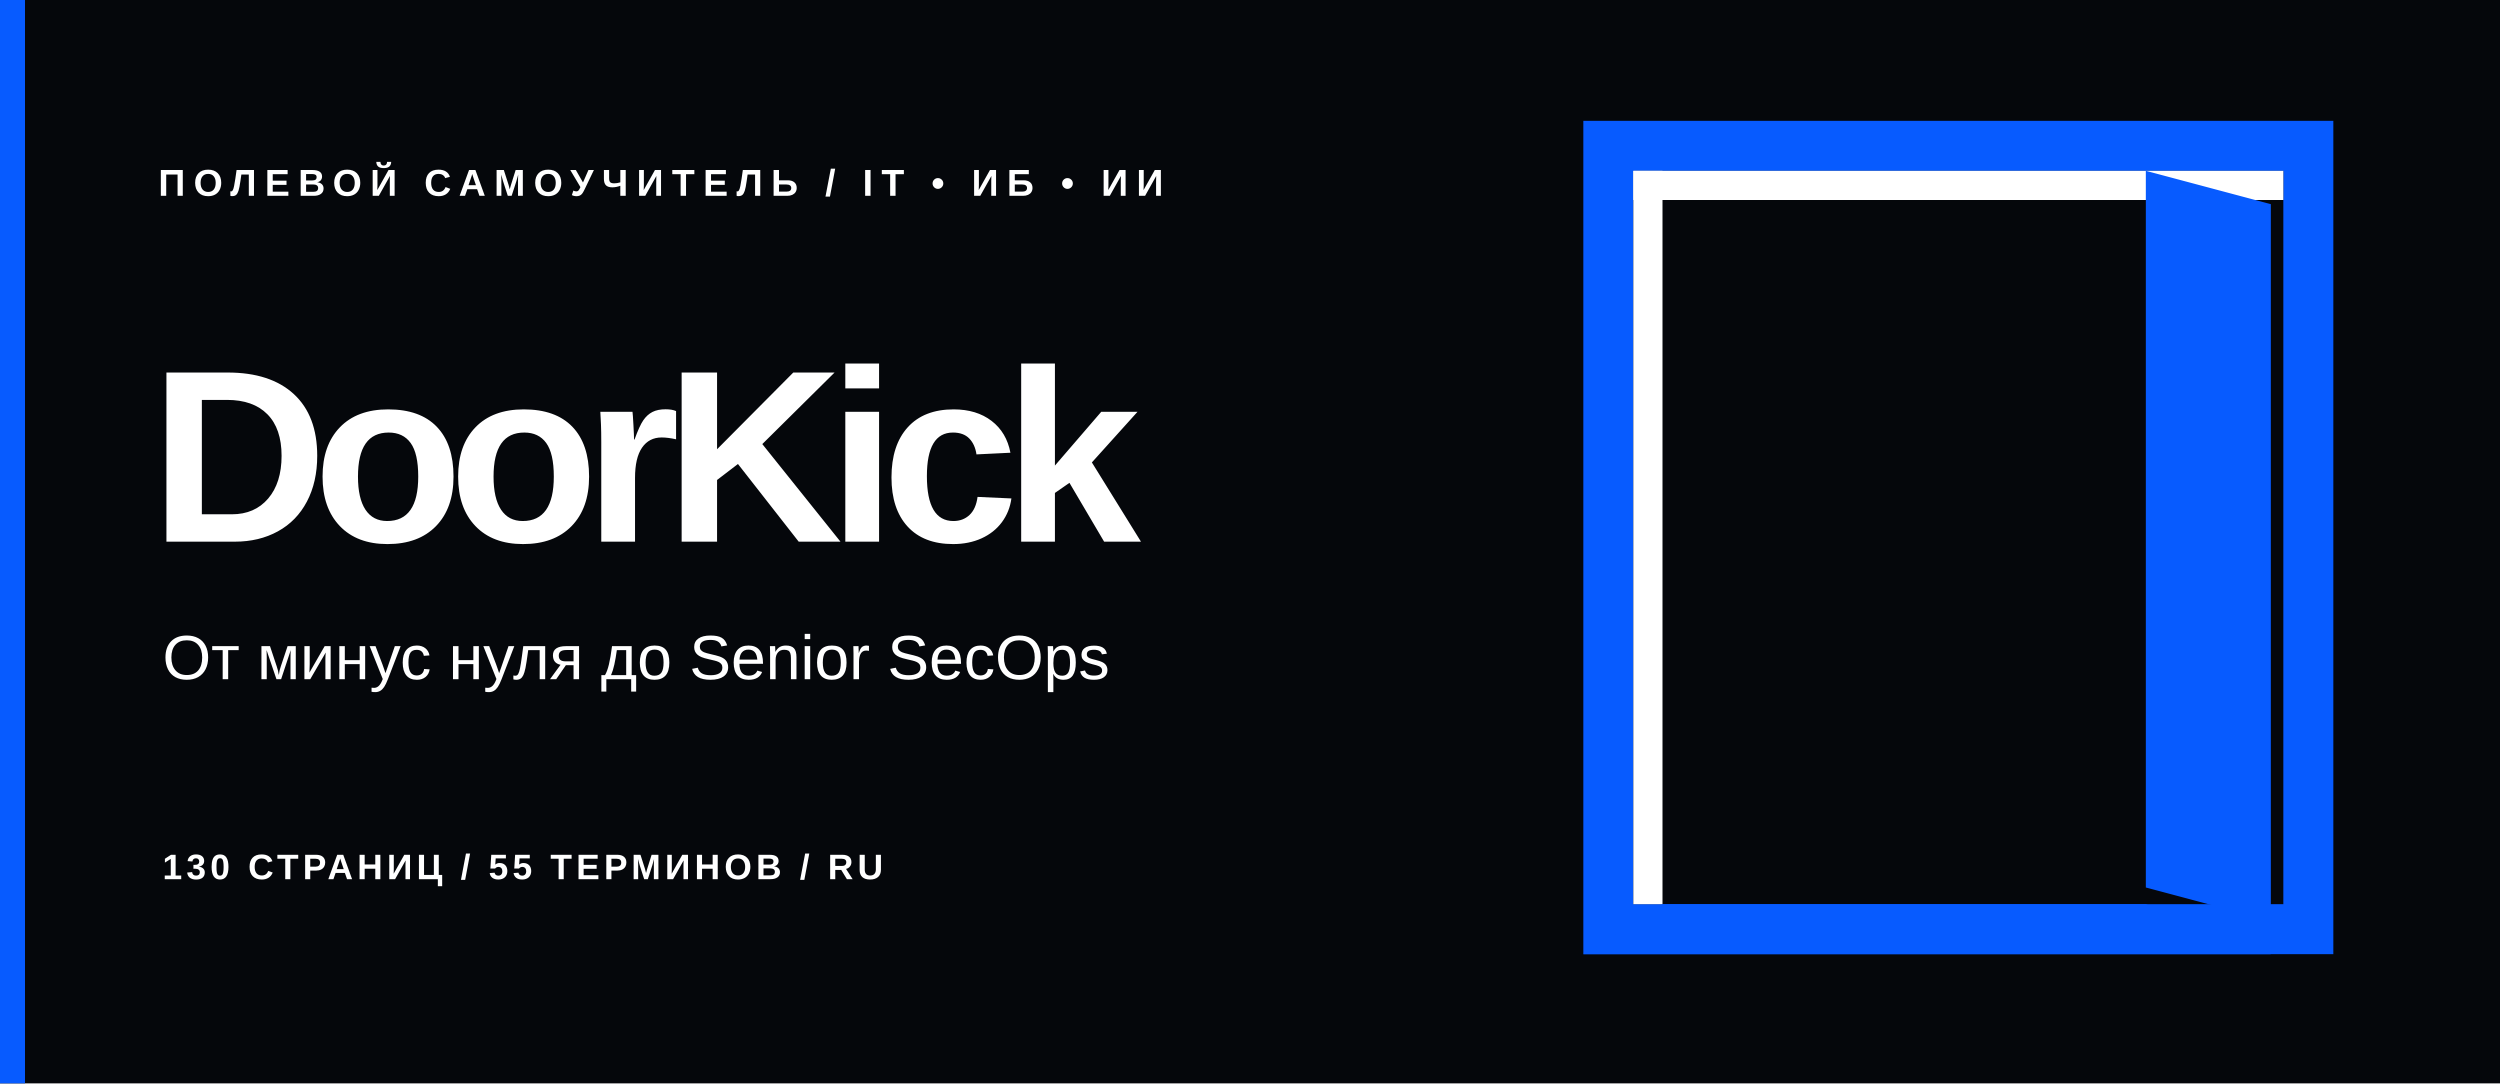
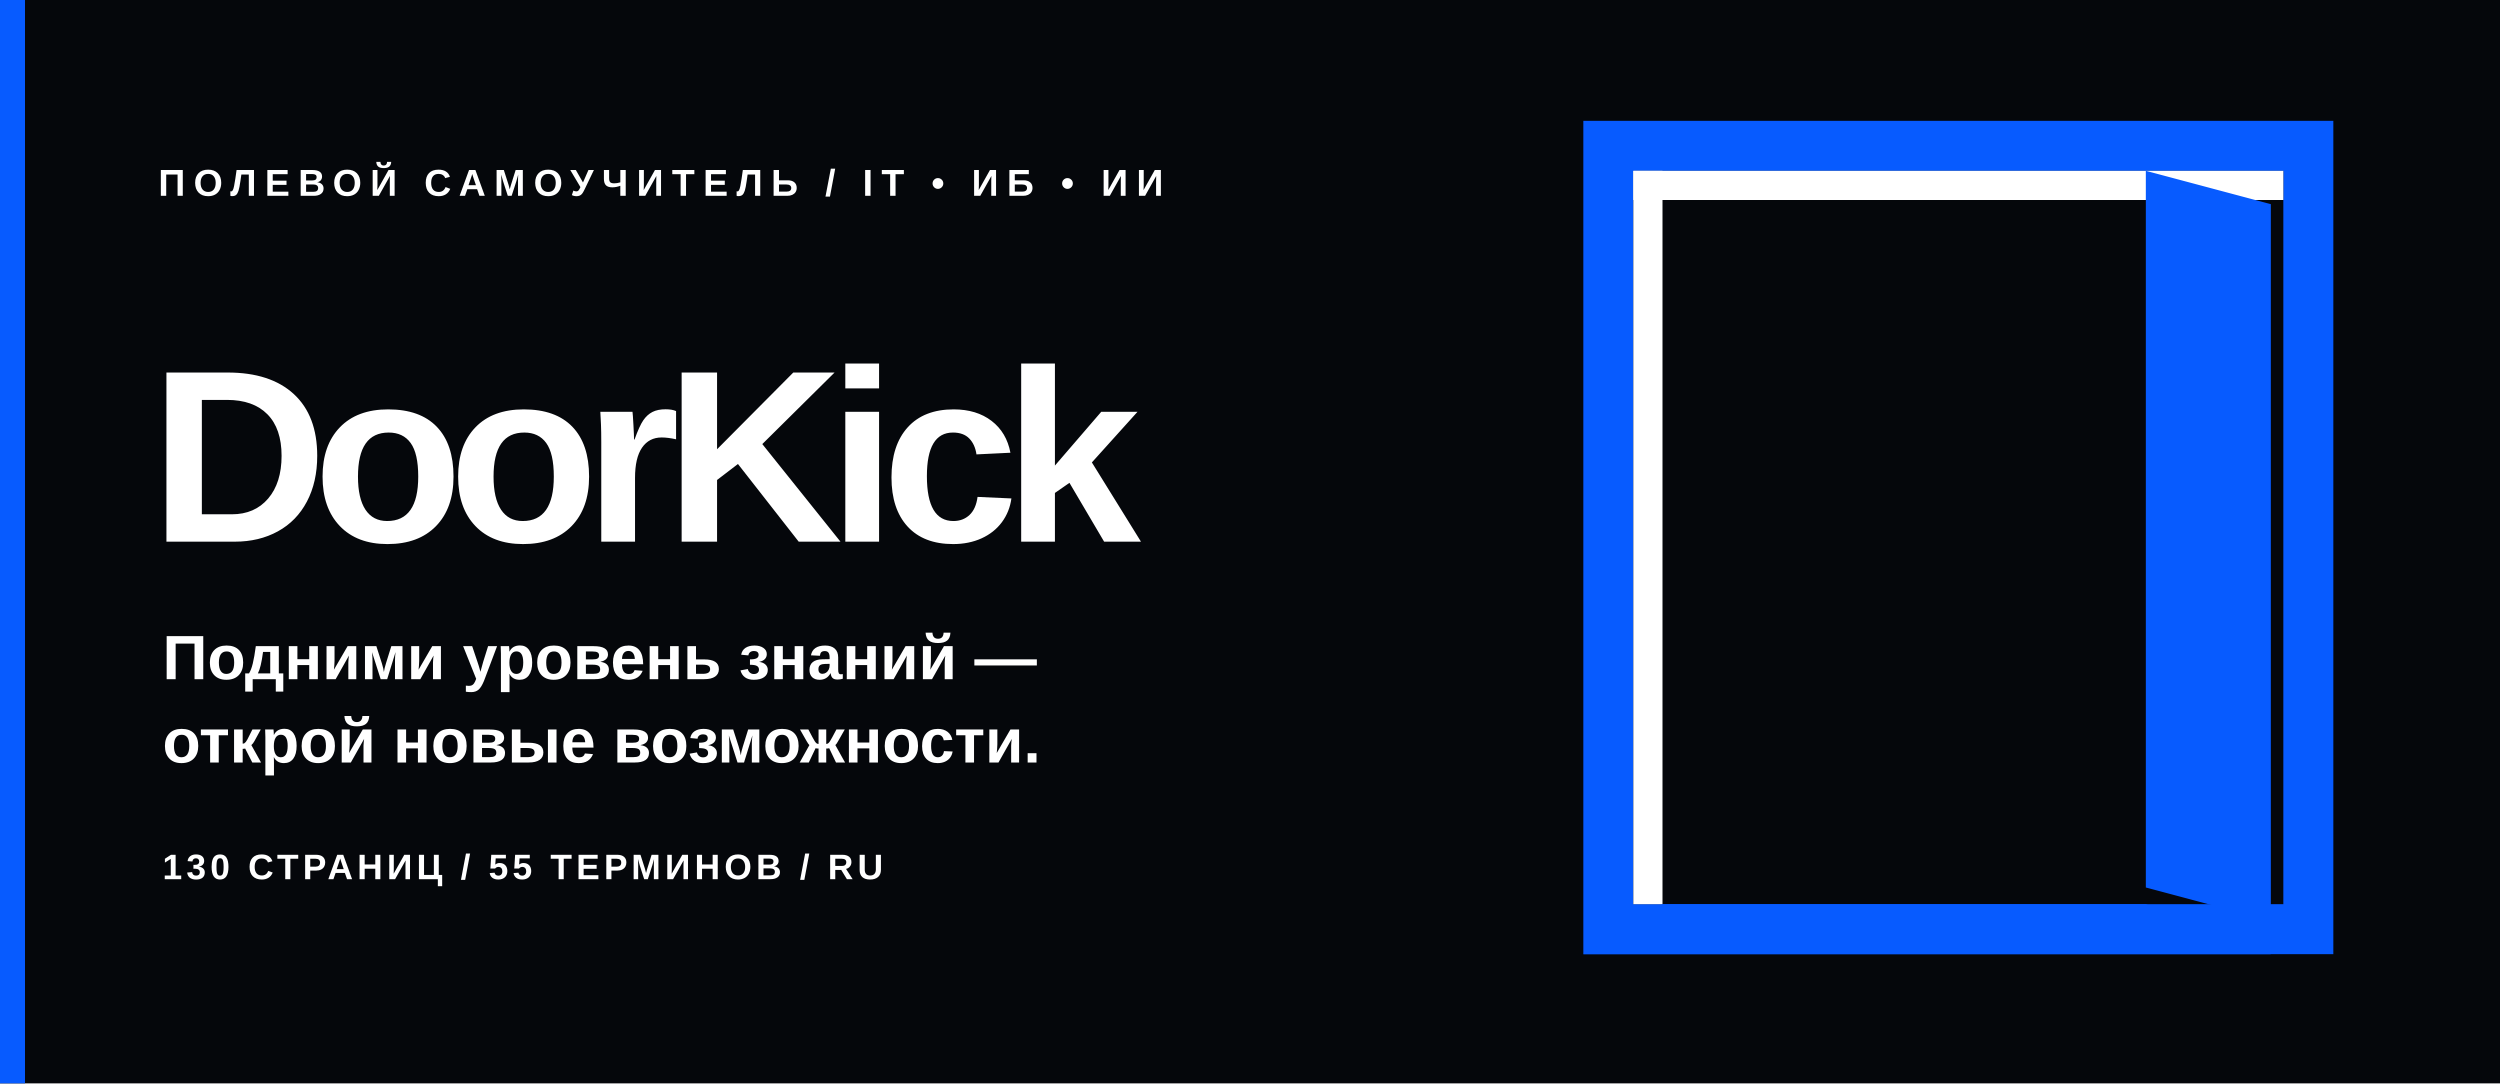
<svg xmlns="http://www.w3.org/2000/svg" viewBox="0 0 1200 520" role="img" aria-labelledby="title desc">
  <rect width="1200" height="520" fill="#05070B" />
  <rect x="0" y="0" width="12" height="520" fill="#075BFF" />
  <g fill="#FFFFFF" font-family="Arial, sans-serif">
    <text x="76" y="94" font-size="18" font-weight="700" letter-spacing="4">ПОЛЕВОЙ САМОУЧИТЕЛЬ / IT • ИБ • ИИ</text>
    <text x="72" y="260" font-size="118" font-weight="800" letter-spacing="-7">DoorKick</text>
-     <text x="78" y="326" font-size="30">От минус нуля до Senior SecOps</text>
+     <text x="78" y="326" font-size="30" font-weight="700">Подними уровень знаний —</text>
+     <text x="78" y="366" font-size="30" font-weight="700">открой новые возможности.</text>
    <text x="78" y="422" font-size="17" font-weight="700" letter-spacing="2">130 СТРАНИЦ  /  55 ТЕРМИНОВ  /  RU</text>
  </g>
  <g transform="translate(760 58)">
    <rect x="0" y="0" width="360" height="400" fill="#075BFF" />
    <rect x="24" y="24" width="312" height="352" fill="#05070B" />
    <rect x="24" y="24" width="14" height="352" fill="#FFFFFF" />
    <rect x="24" y="24" width="312" height="14" fill="#FFFFFF" />
    <path d="M270 24 330 40v344l-60-16z" fill="#075BFF" />
    <path d="M38 376h232l60 24H0z" fill="#075BFF" />
  </g>
</svg>
